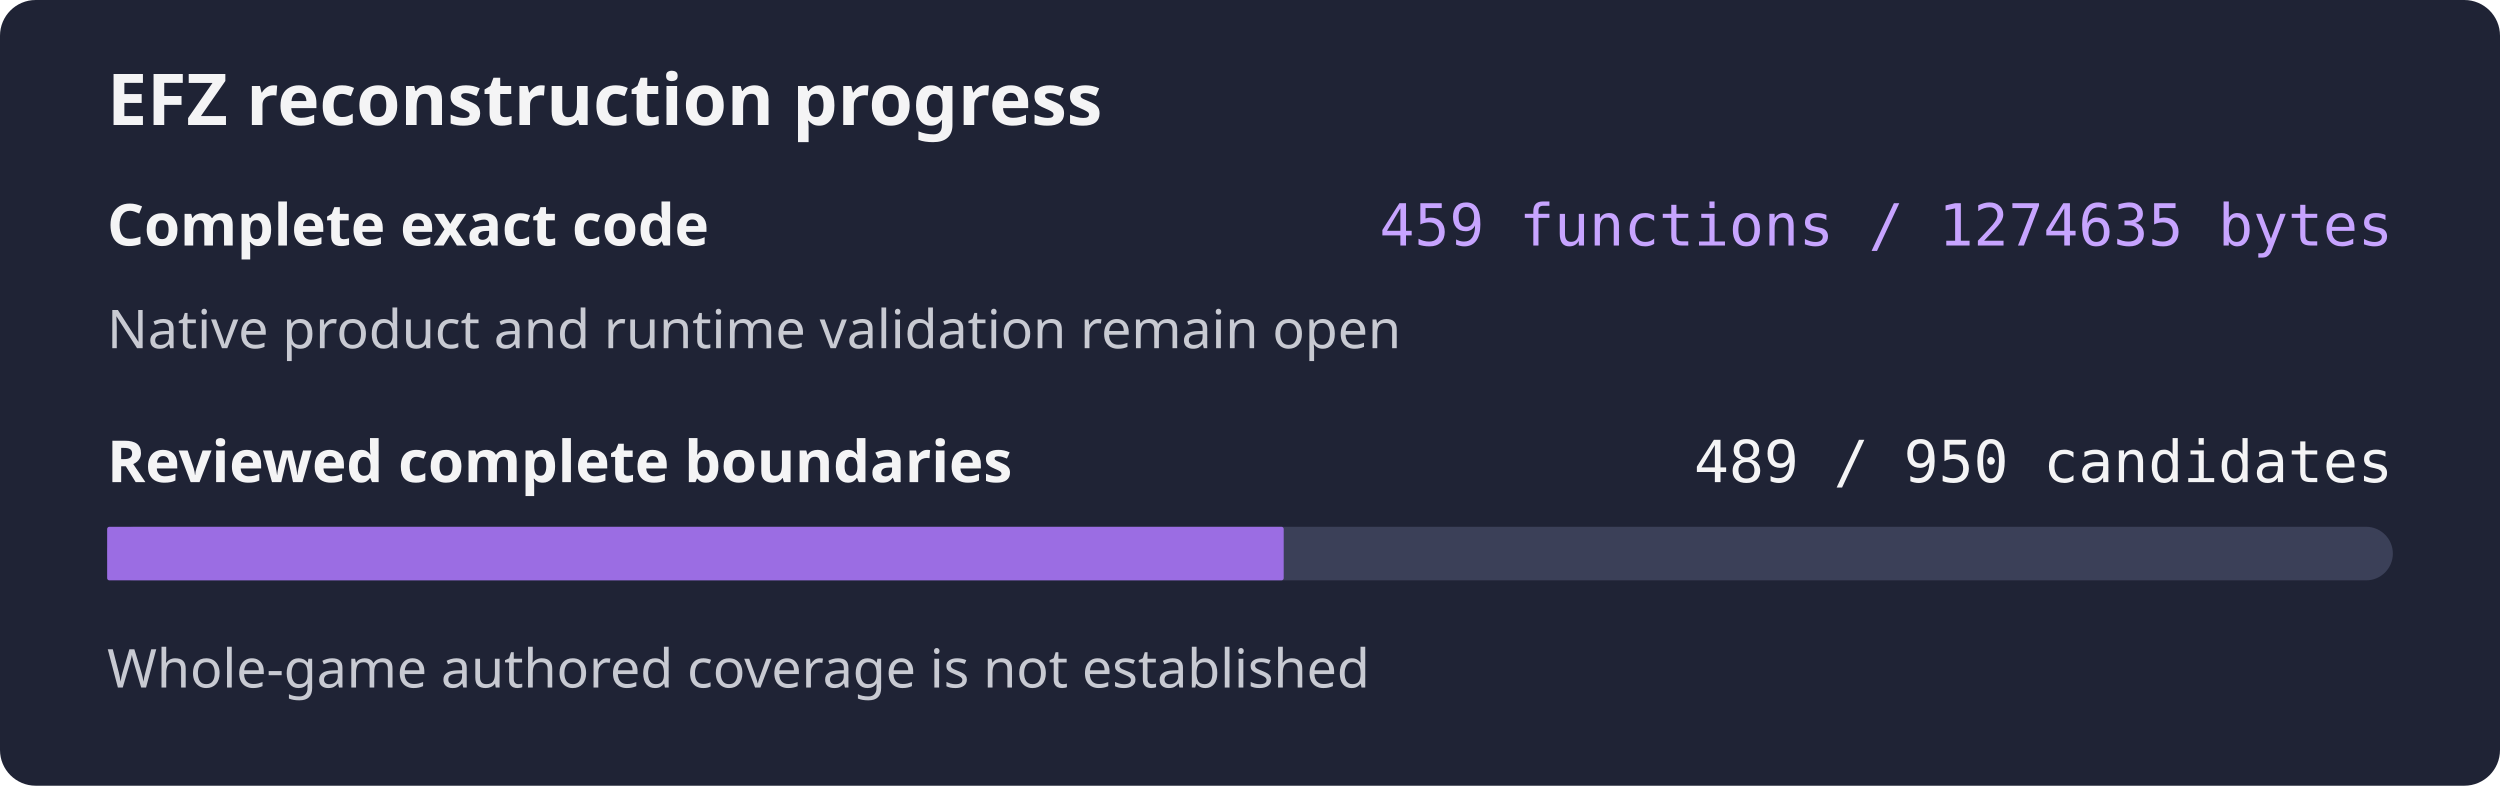
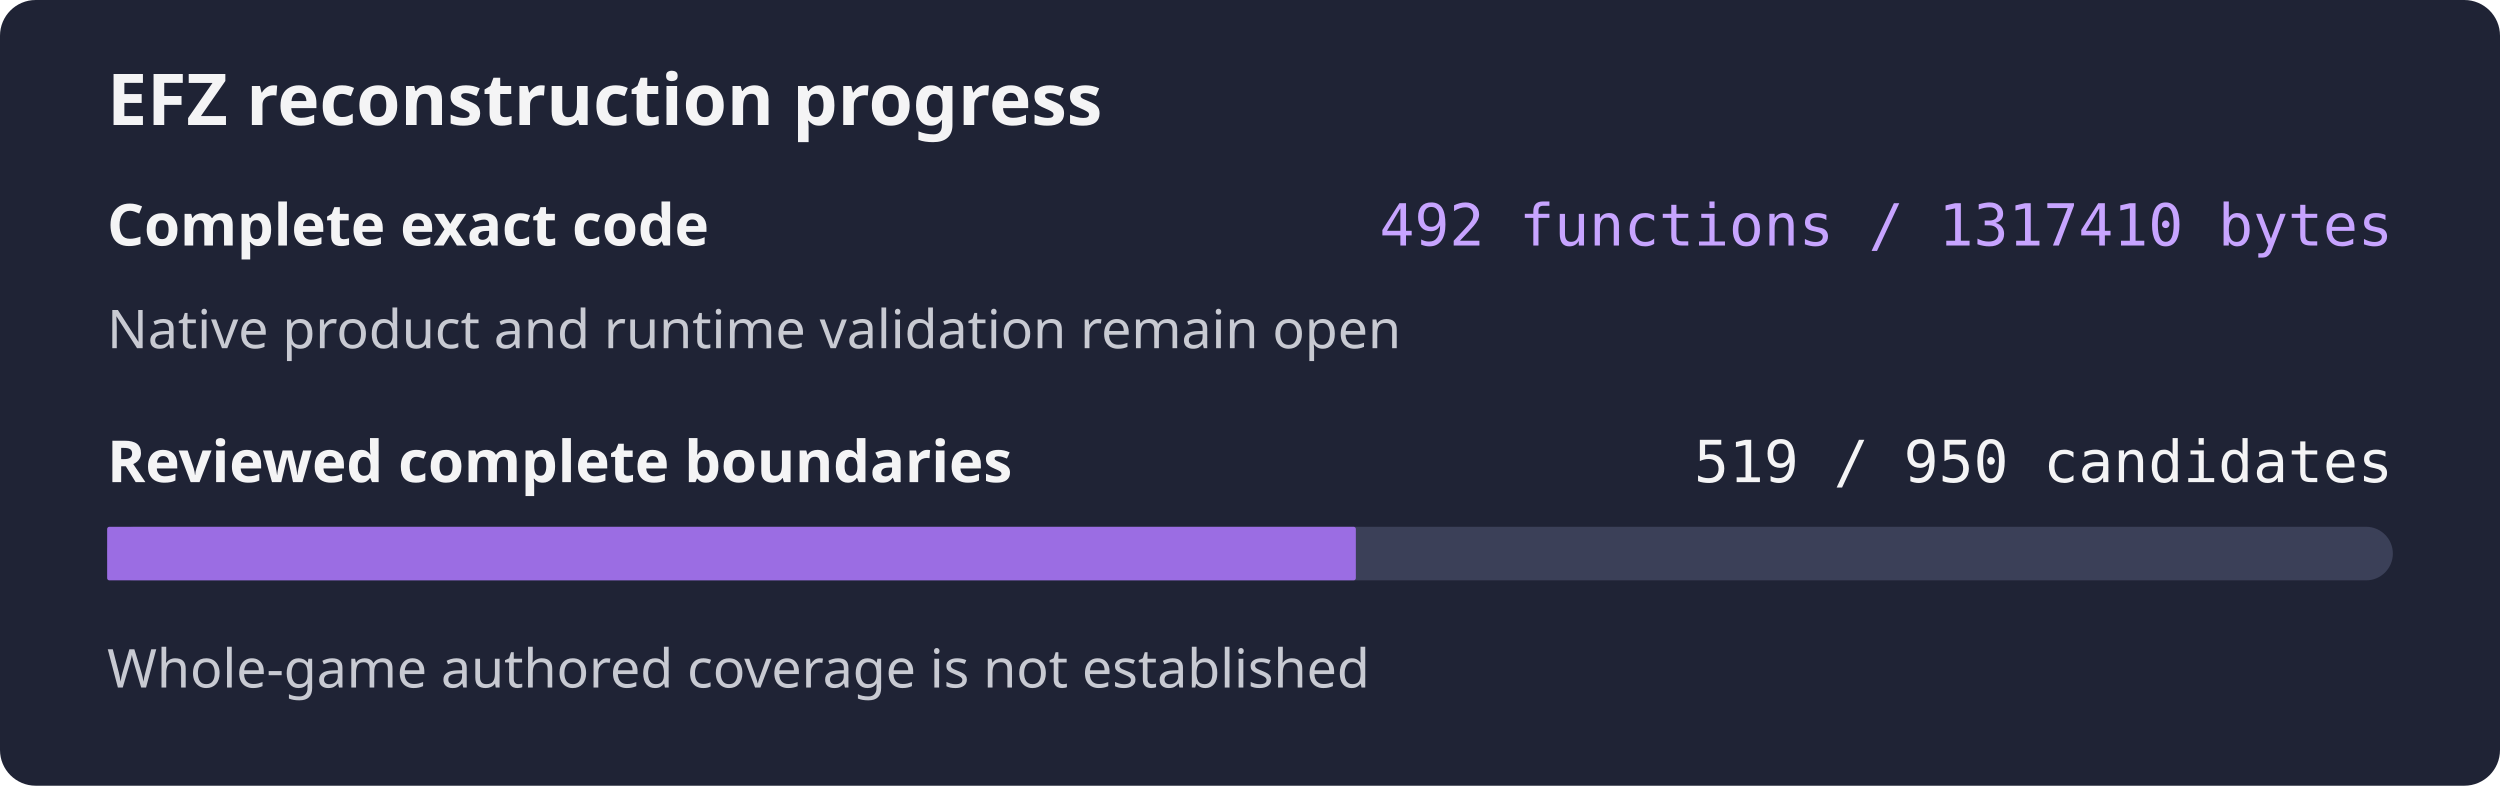
- <svg xmlns="http://www.w3.org/2000/svg" width="560" height="176" role="img" aria-label="EFZ reconstruction: 459 exact functions, 1274635 exact bytes; 489 reviewed boundaries out of 950 candidates">
+ <svg xmlns="http://www.w3.org/2000/svg" width="560" height="176" role="img" aria-label="EFZ reconstruction: 492 exact functions, 1317410 exact bytes; 519 reviewed boundaries out of 950 candidates">
  <rect width="560" height="176" rx="8" fill="#1f2335" />
  <text x="24" y="28" fill="#f4f4f5" font-family="sans-serif" font-size="16" font-weight="600">EFZ reconstruction progress</text>
  <text x="24" y="55" fill="#f4f4f5" font-family="sans-serif" font-size="13" font-weight="600">Complete exact code</text>
-   <text x="536" y="55" fill="#c7a4ff" text-anchor="end" font-family="monospace" font-size="13">459 functions / 1274635 bytes</text>
+   <text x="536" y="55" fill="#c7a4ff" text-anchor="end" font-family="monospace" font-size="13">492 functions / 1317410 bytes</text>
  <text x="24" y="78" fill="#c8cad2" font-family="sans-serif" font-size="12">Native product and runtime validation remain open</text>
  <text x="24" y="108" fill="#f4f4f5" font-family="sans-serif" font-size="13" font-weight="600">Reviewed complete boundaries</text>
-   <text x="536" y="108" fill="#f4f4f5" text-anchor="end" font-family="monospace" font-size="13">489 / 950 candidates</text>
+   <text x="536" y="108" fill="#f4f4f5" text-anchor="end" font-family="monospace" font-size="13">519 / 950 candidates</text>
  <rect x="24" y="118" width="512" height="12" rx="6" fill="#3b4058" />
-   <rect x="24" y="118" width="263.55" height="12" rx="0.5" fill="#9b6de3" />
+   <rect x="24" y="118" width="279.71" height="12" rx="0.5" fill="#9b6de3" />
  <text x="24" y="154" fill="#c8cad2" font-family="sans-serif" font-size="12">Whole-game authored coverage is not established</text>
</svg>
